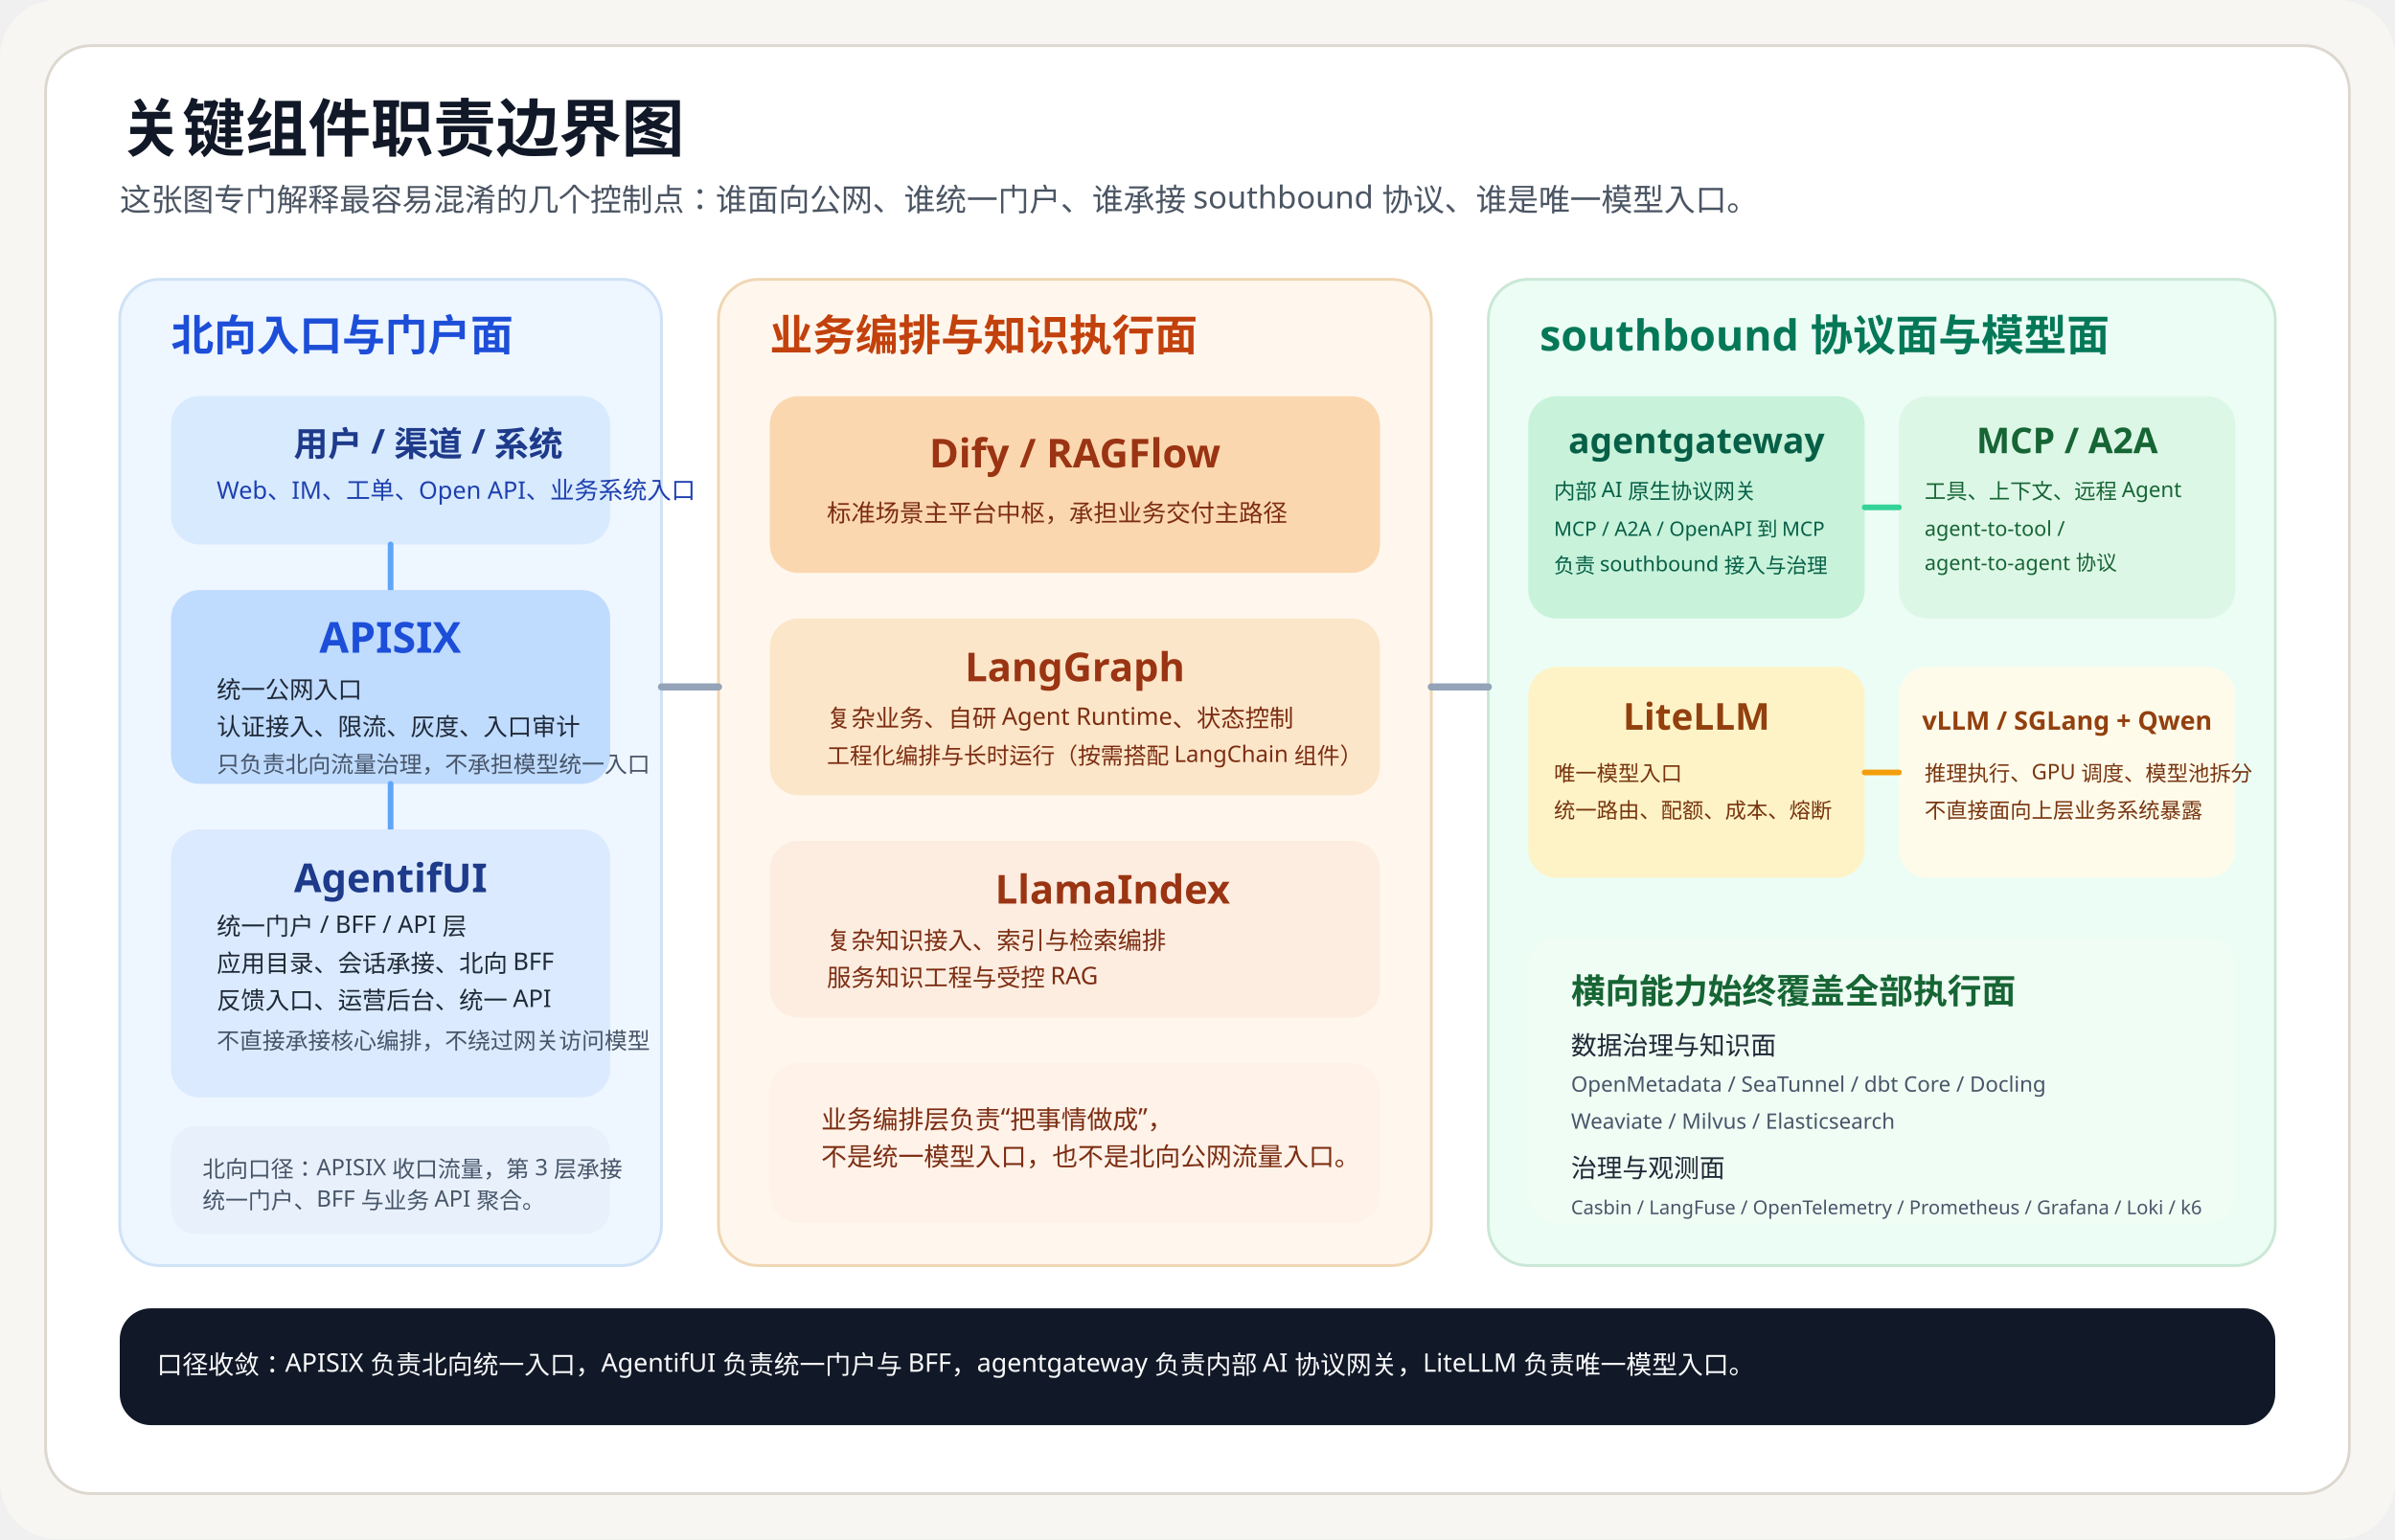
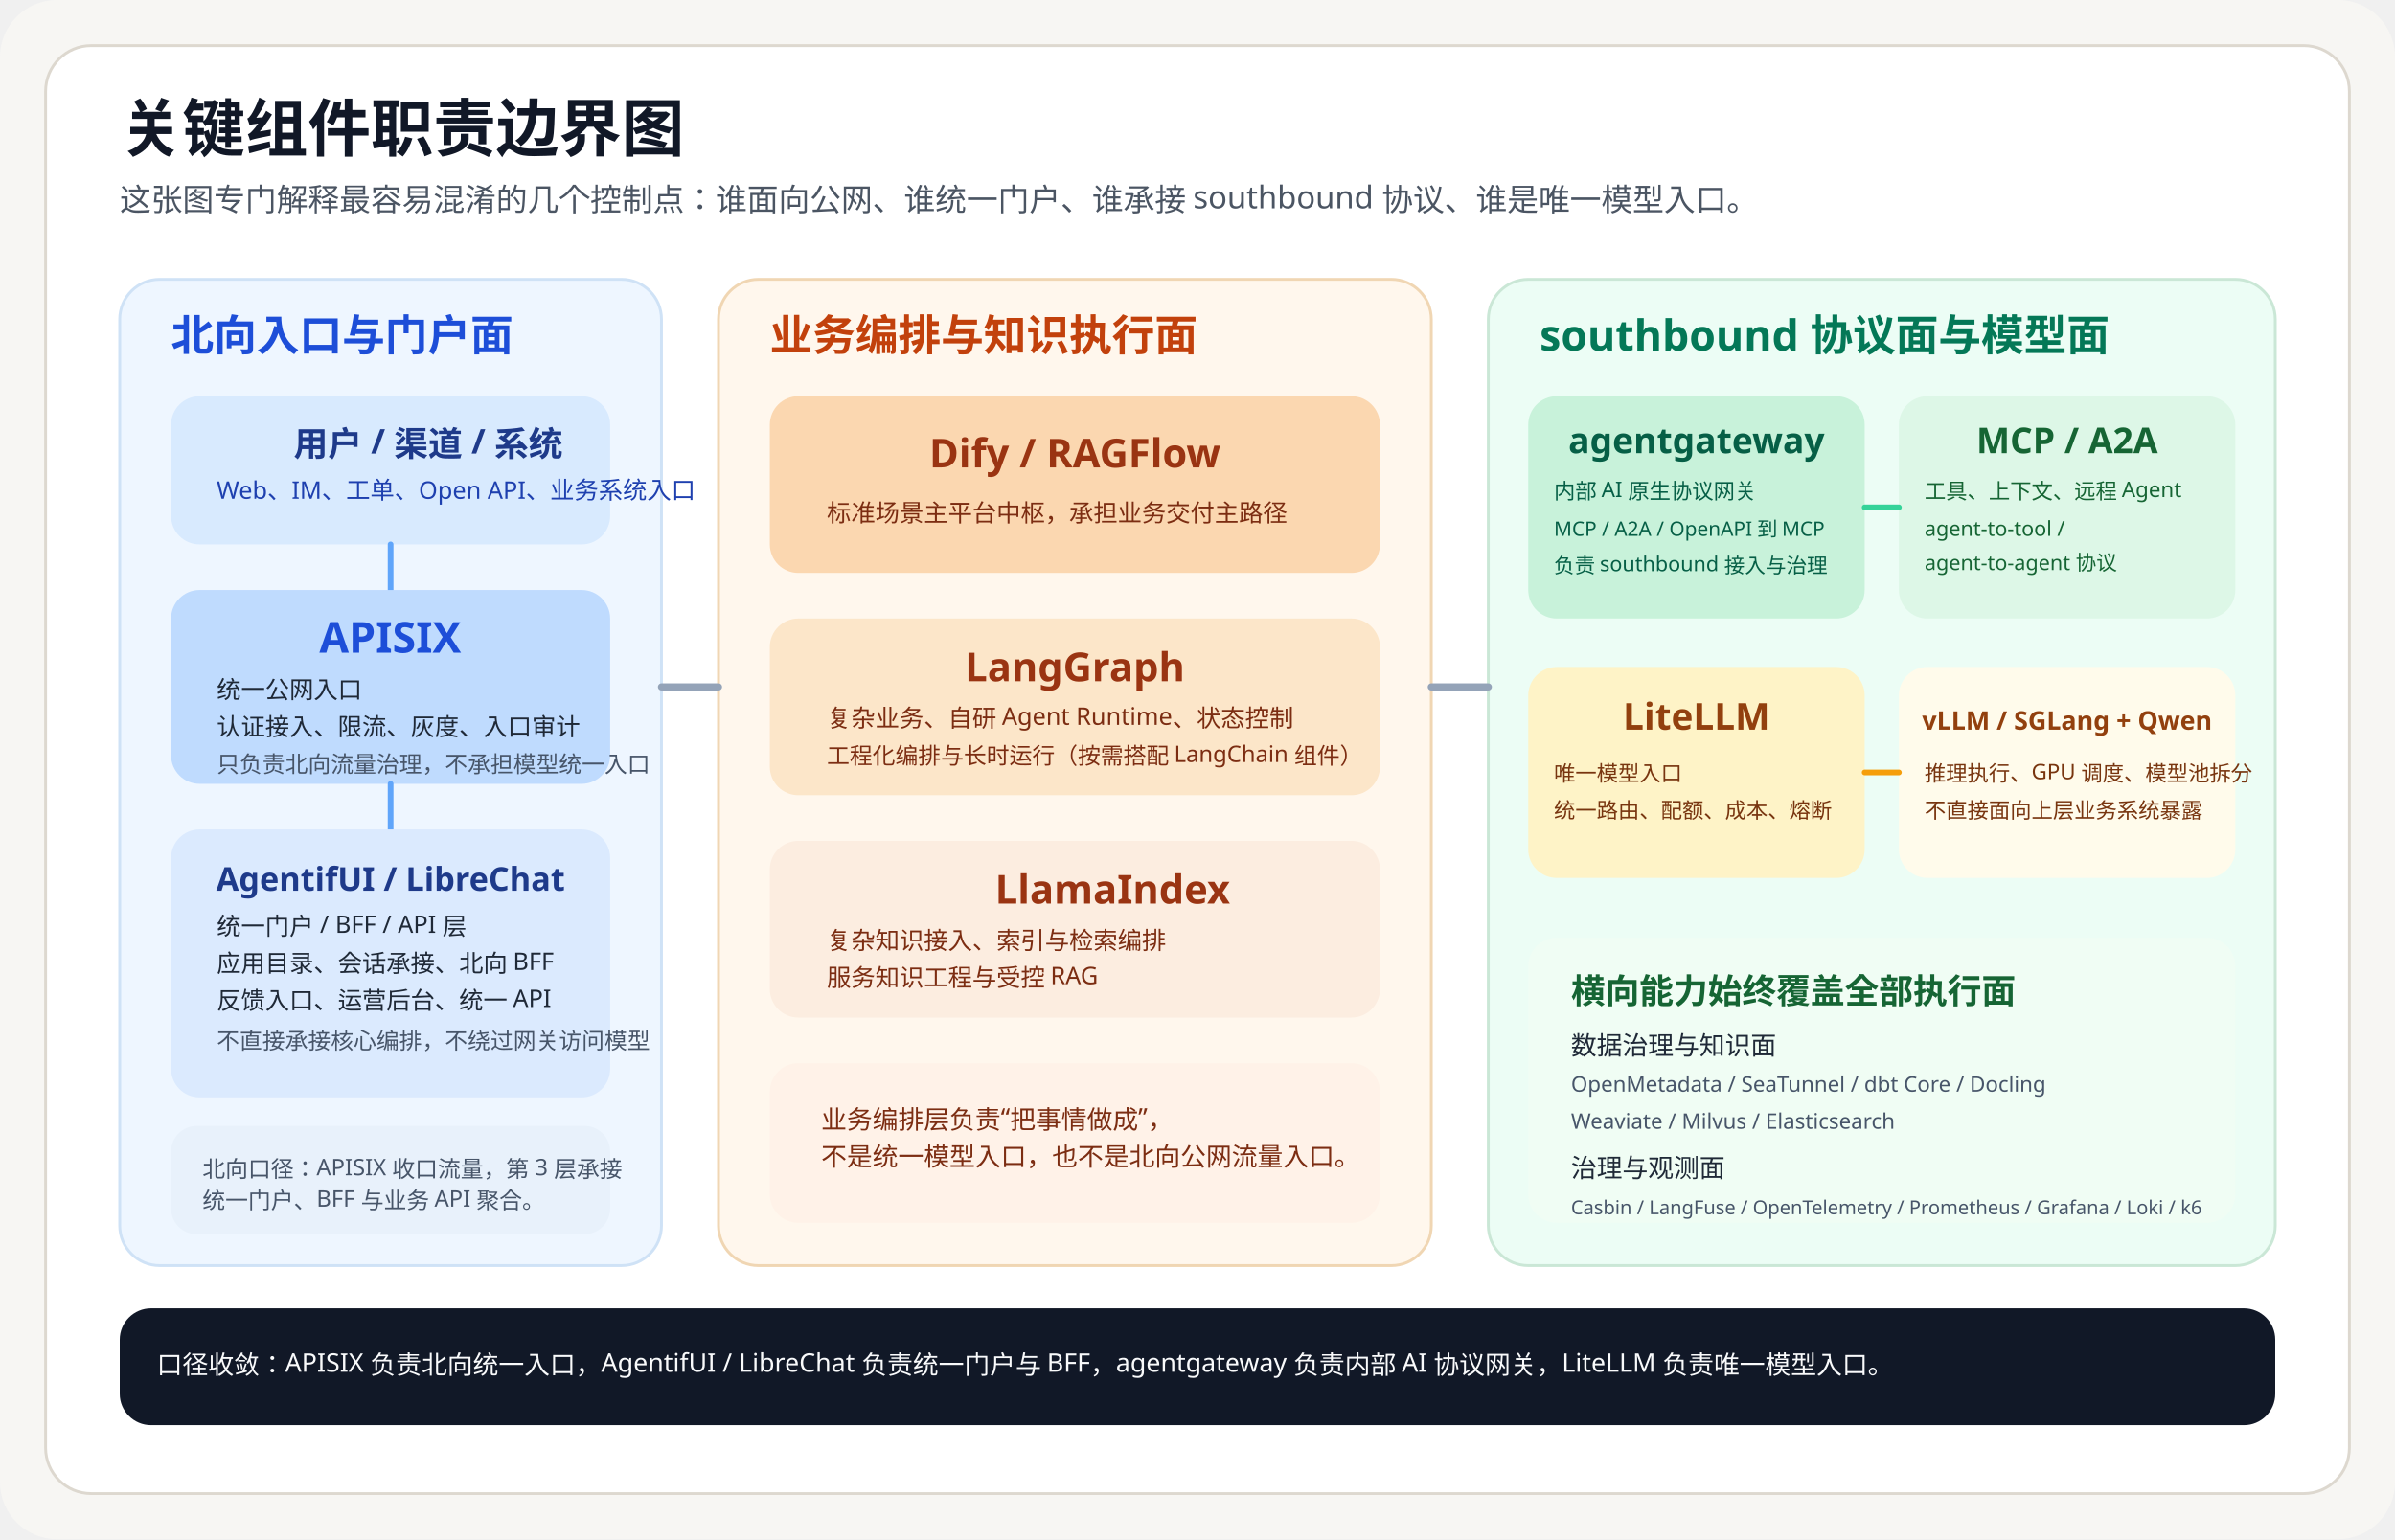
<svg xmlns="http://www.w3.org/2000/svg" width="1680" height="1080" viewBox="0 0 1680 1080" fill="none">
  <rect width="1680" height="1080" rx="40" fill="#F7F6F3" />
  <rect x="32" y="32" width="1616" height="1016" rx="32" fill="#FFFFFF" stroke="#DDD8CF" stroke-width="2" />
  <text x="84" y="106" fill="#111827" font-size="44" font-family="IBM Plex Sans, PingFang SC, Microsoft YaHei, sans-serif" font-weight="700">关键组件职责边界图</text>
  <text x="84" y="148" fill="#4B5563" font-size="22" font-family="IBM Plex Sans, PingFang SC, Microsoft YaHei, sans-serif">这张图专门解释最容易混淆的几个控制点：谁面向公网、谁统一门户、谁承接 southbound 协议、谁是唯一模型入口。</text>
  <g font-family="IBM Plex Sans, PingFang SC, Microsoft YaHei, sans-serif">
    <rect x="84" y="196" width="380" height="692" rx="28" fill="#EEF6FF" stroke="#CFE2F6" stroke-width="2" />
    <text x="120" y="246" fill="#1D4ED8" font-size="30" font-weight="700">北向入口与门户面</text>
    <rect x="120" y="278" width="308" height="104" rx="20" fill="#D8EAFE" />
    <text x="206" y="320" fill="#1E3A8A" font-size="24" font-weight="700">用户 / 渠道 / 系统</text>
    <text x="152" y="350" fill="#1E40AF" font-size="17">Web、IM、工单、Open API、业务系统入口</text>
    <path d="M274 382V414" stroke="#60A5FA" stroke-width="4" stroke-linecap="round" />
    <rect x="120" y="414" width="308" height="136" rx="20" fill="#BFDBFE" />
    <text x="224" y="458" fill="#1D4ED8" font-size="30" font-weight="700">APISIX</text>
    <text x="152" y="490" fill="#1F2937" font-size="17">统一公网入口</text>
    <text x="152" y="516" fill="#1F2937" font-size="17">认证接入、限流、灰度、入口审计</text>
    <text x="152" y="542" fill="#475569" font-size="16">只负责北向流量治理，不承担模型统一入口</text>
    <path d="M274 550V582" stroke="#60A5FA" stroke-width="4" stroke-linecap="round" />
    <rect x="120" y="582" width="308" height="188" rx="20" fill="#DBEAFE" />
-     <text x="274" y="626" text-anchor="middle" fill="#1E3A8A" font-size="28" font-weight="700">AgentifUI</text>
+     <text x="274" y="625" text-anchor="middle" fill="#1E3A8A" font-size="23" font-weight="700">AgentifUI / LibreChat</text>
    <text x="152" y="656" fill="#1F2937" font-size="17">统一门户 / BFF / API 层</text>
    <text x="152" y="682" fill="#1F2937" font-size="17">应用目录、会话承接、北向 BFF</text>
    <text x="152" y="708" fill="#1F2937" font-size="17">反馈入口、运营后台、统一 API</text>
    <text x="152" y="736" fill="#475569" font-size="16">不直接承接核心编排，不绕过网关访问模型</text>
    <rect x="120" y="790" width="308" height="76" rx="18" fill="#E8F1FB" />
    <text x="142" y="826" fill="#475569" font-size="16">北向口径：APISIX 收口流量，第 3 层承接</text>
    <text x="142" y="848" fill="#475569" font-size="16">统一门户、BFF 与业务 API 聚合。</text>
    <rect x="504" y="196" width="500" height="692" rx="28" fill="#FFF7ED" stroke="#F0D6B3" stroke-width="2" />
    <text x="540" y="246" fill="#C2410C" font-size="30" font-weight="700">业务编排与知识执行面</text>
    <rect x="540" y="278" width="428" height="124" rx="20" fill="#FBD7B0" />
    <text x="754" y="328" text-anchor="middle" fill="#9A3412" font-size="28" font-weight="700">Dify / RAGFlow</text>
    <text x="580" y="366" fill="#7C2D12" font-size="17">标准场景主平台中枢，承担业务交付主路径</text>
    <rect x="540" y="434" width="428" height="124" rx="20" fill="#FCE6C9" />
    <text x="754" y="478" text-anchor="middle" fill="#9A3412" font-size="28" font-weight="700">LangGraph</text>
    <text x="580" y="510" fill="#7C2D12" font-size="17">复杂业务、自研 Agent Runtime、状态控制</text>
    <text x="580" y="536" fill="#7C2D12" font-size="16">工程化编排与长时运行（按需搭配 LangChain 组件）</text>
    <rect x="540" y="590" width="428" height="124" rx="20" fill="#FCEDE0" />
    <text x="698" y="634" fill="#9A3412" font-size="28" font-weight="700">LlamaIndex</text>
    <text x="580" y="666" fill="#7C2D12" font-size="17">复杂知识接入、索引与检索编排</text>
    <text x="580" y="692" fill="#7C2D12" font-size="17">服务知识工程与受控 RAG</text>
    <rect x="540" y="746" width="428" height="112" rx="20" fill="#FFF2E8" />
    <text x="576" y="792" fill="#7C2D12" font-size="18">业务编排层负责“把事情做成”，</text>
    <text x="576" y="818" fill="#7C2D12" font-size="18">不是统一模型入口，也不是北向公网流量入口。</text>
    <rect x="1044" y="196" width="552" height="692" rx="28" fill="#ECFDF5" stroke="#CAE7D6" stroke-width="2" />
    <text x="1080" y="246" fill="#047857" font-size="30" font-weight="700">southbound 协议面与模型面</text>
    <rect x="1072" y="278" width="236" height="156" rx="20" fill="#C8F2DA" />
    <text x="1190" y="318" text-anchor="middle" fill="#065F46" font-size="25" font-weight="700">agentgateway</text>
    <text x="1090" y="350" fill="#065F46" font-size="15">内部 AI 原生协议网关</text>
    <text x="1090" y="376" fill="#065F46" font-size="14">MCP / A2A / OpenAPI 到 MCP</text>
    <text x="1090" y="402" fill="#065F46" font-size="14.5">负责 southbound 接入与治理</text>
    <rect x="1332" y="278" width="236" height="156" rx="20" fill="#DDF7E7" />
    <text x="1450" y="318" text-anchor="middle" fill="#166534" font-size="25" font-weight="700">MCP / A2A</text>
    <text x="1350" y="350" fill="#166534" font-size="15">工具、上下文、远程 Agent</text>
    <text x="1350" y="376" fill="#166534" font-size="14.5">agent-to-tool /</text>
    <text x="1350" y="400" fill="#166534" font-size="14.5">agent-to-agent 协议</text>
    <path d="M1308 356H1332" stroke="#34D399" stroke-width="4" stroke-linecap="round" />
    <rect x="1072" y="468" width="236" height="148" rx="20" fill="#FEF3C7" />
    <text x="1190" y="512" text-anchor="middle" fill="#92400E" font-size="26" font-weight="700">LiteLLM</text>
    <text x="1090" y="548" fill="#78350F" font-size="15">唯一模型入口</text>
    <text x="1090" y="574" fill="#78350F" font-size="15">统一路由、配额、成本、熔断</text>
    <rect x="1332" y="468" width="236" height="148" rx="20" fill="#FFFBEB" />
    <text x="1450" y="512" text-anchor="middle" fill="#92400E" font-size="18" font-weight="700">vLLM / SGLang + Qwen</text>
    <text x="1350" y="548" fill="#78350F" font-size="15">推理执行、GPU 调度、模型池拆分</text>
    <text x="1350" y="574" fill="#78350F" font-size="15">不直接面向上层业务系统暴露</text>
    <path d="M1308 542H1332" stroke="#F59E0B" stroke-width="4" stroke-linecap="round" />
    <rect x="1072" y="658" width="496" height="200" rx="20" fill="#F0FDF4" />
    <text x="1102" y="704" fill="#166534" font-size="24" font-weight="700">横向能力始终覆盖全部执行面</text>
    <text x="1102" y="740" fill="#1F2937" font-size="18">数据治理与知识面</text>
    <text x="1102" y="766" fill="#475569" font-size="15">OpenMetadata / SeaTunnel / dbt Core / Docling</text>
    <text x="1102" y="792" fill="#475569" font-size="15">Weaviate / Milvus / Elasticsearch</text>
    <text x="1102" y="826" fill="#1F2937" font-size="18">治理与观测面</text>
    <text x="1102" y="852" fill="#475569" font-size="13.5">Casbin / LangFuse / OpenTelemetry / Prometheus / Grafana / Loki / k6</text>
  </g>
  <path d="M464 482H504" stroke="#94A3B8" stroke-width="5" stroke-linecap="round" />
  <path d="M1004 482H1044" stroke="#94A3B8" stroke-width="5" stroke-linecap="round" />
  <rect x="84" y="918" width="1512" height="82" rx="22" fill="#111827" />
-   <text x="110" y="964" fill="#F9FAFB" font-size="18" font-family="IBM Plex Sans, PingFang SC, Microsoft YaHei, sans-serif">口径收敛：APISIX 负责北向统一入口，AgentifUI 负责统一门户与 BFF，agentgateway 负责内部 AI 协议网关，LiteLLM 负责唯一模型入口。</text>
+   <text x="110" y="964" fill="#F9FAFB" font-size="18" font-family="IBM Plex Sans, PingFang SC, Microsoft YaHei, sans-serif">口径收敛：APISIX 负责北向统一入口，AgentifUI / LibreChat 负责统一门户与 BFF，agentgateway 负责内部 AI 协议网关，LiteLLM 负责唯一模型入口。</text>
</svg>
